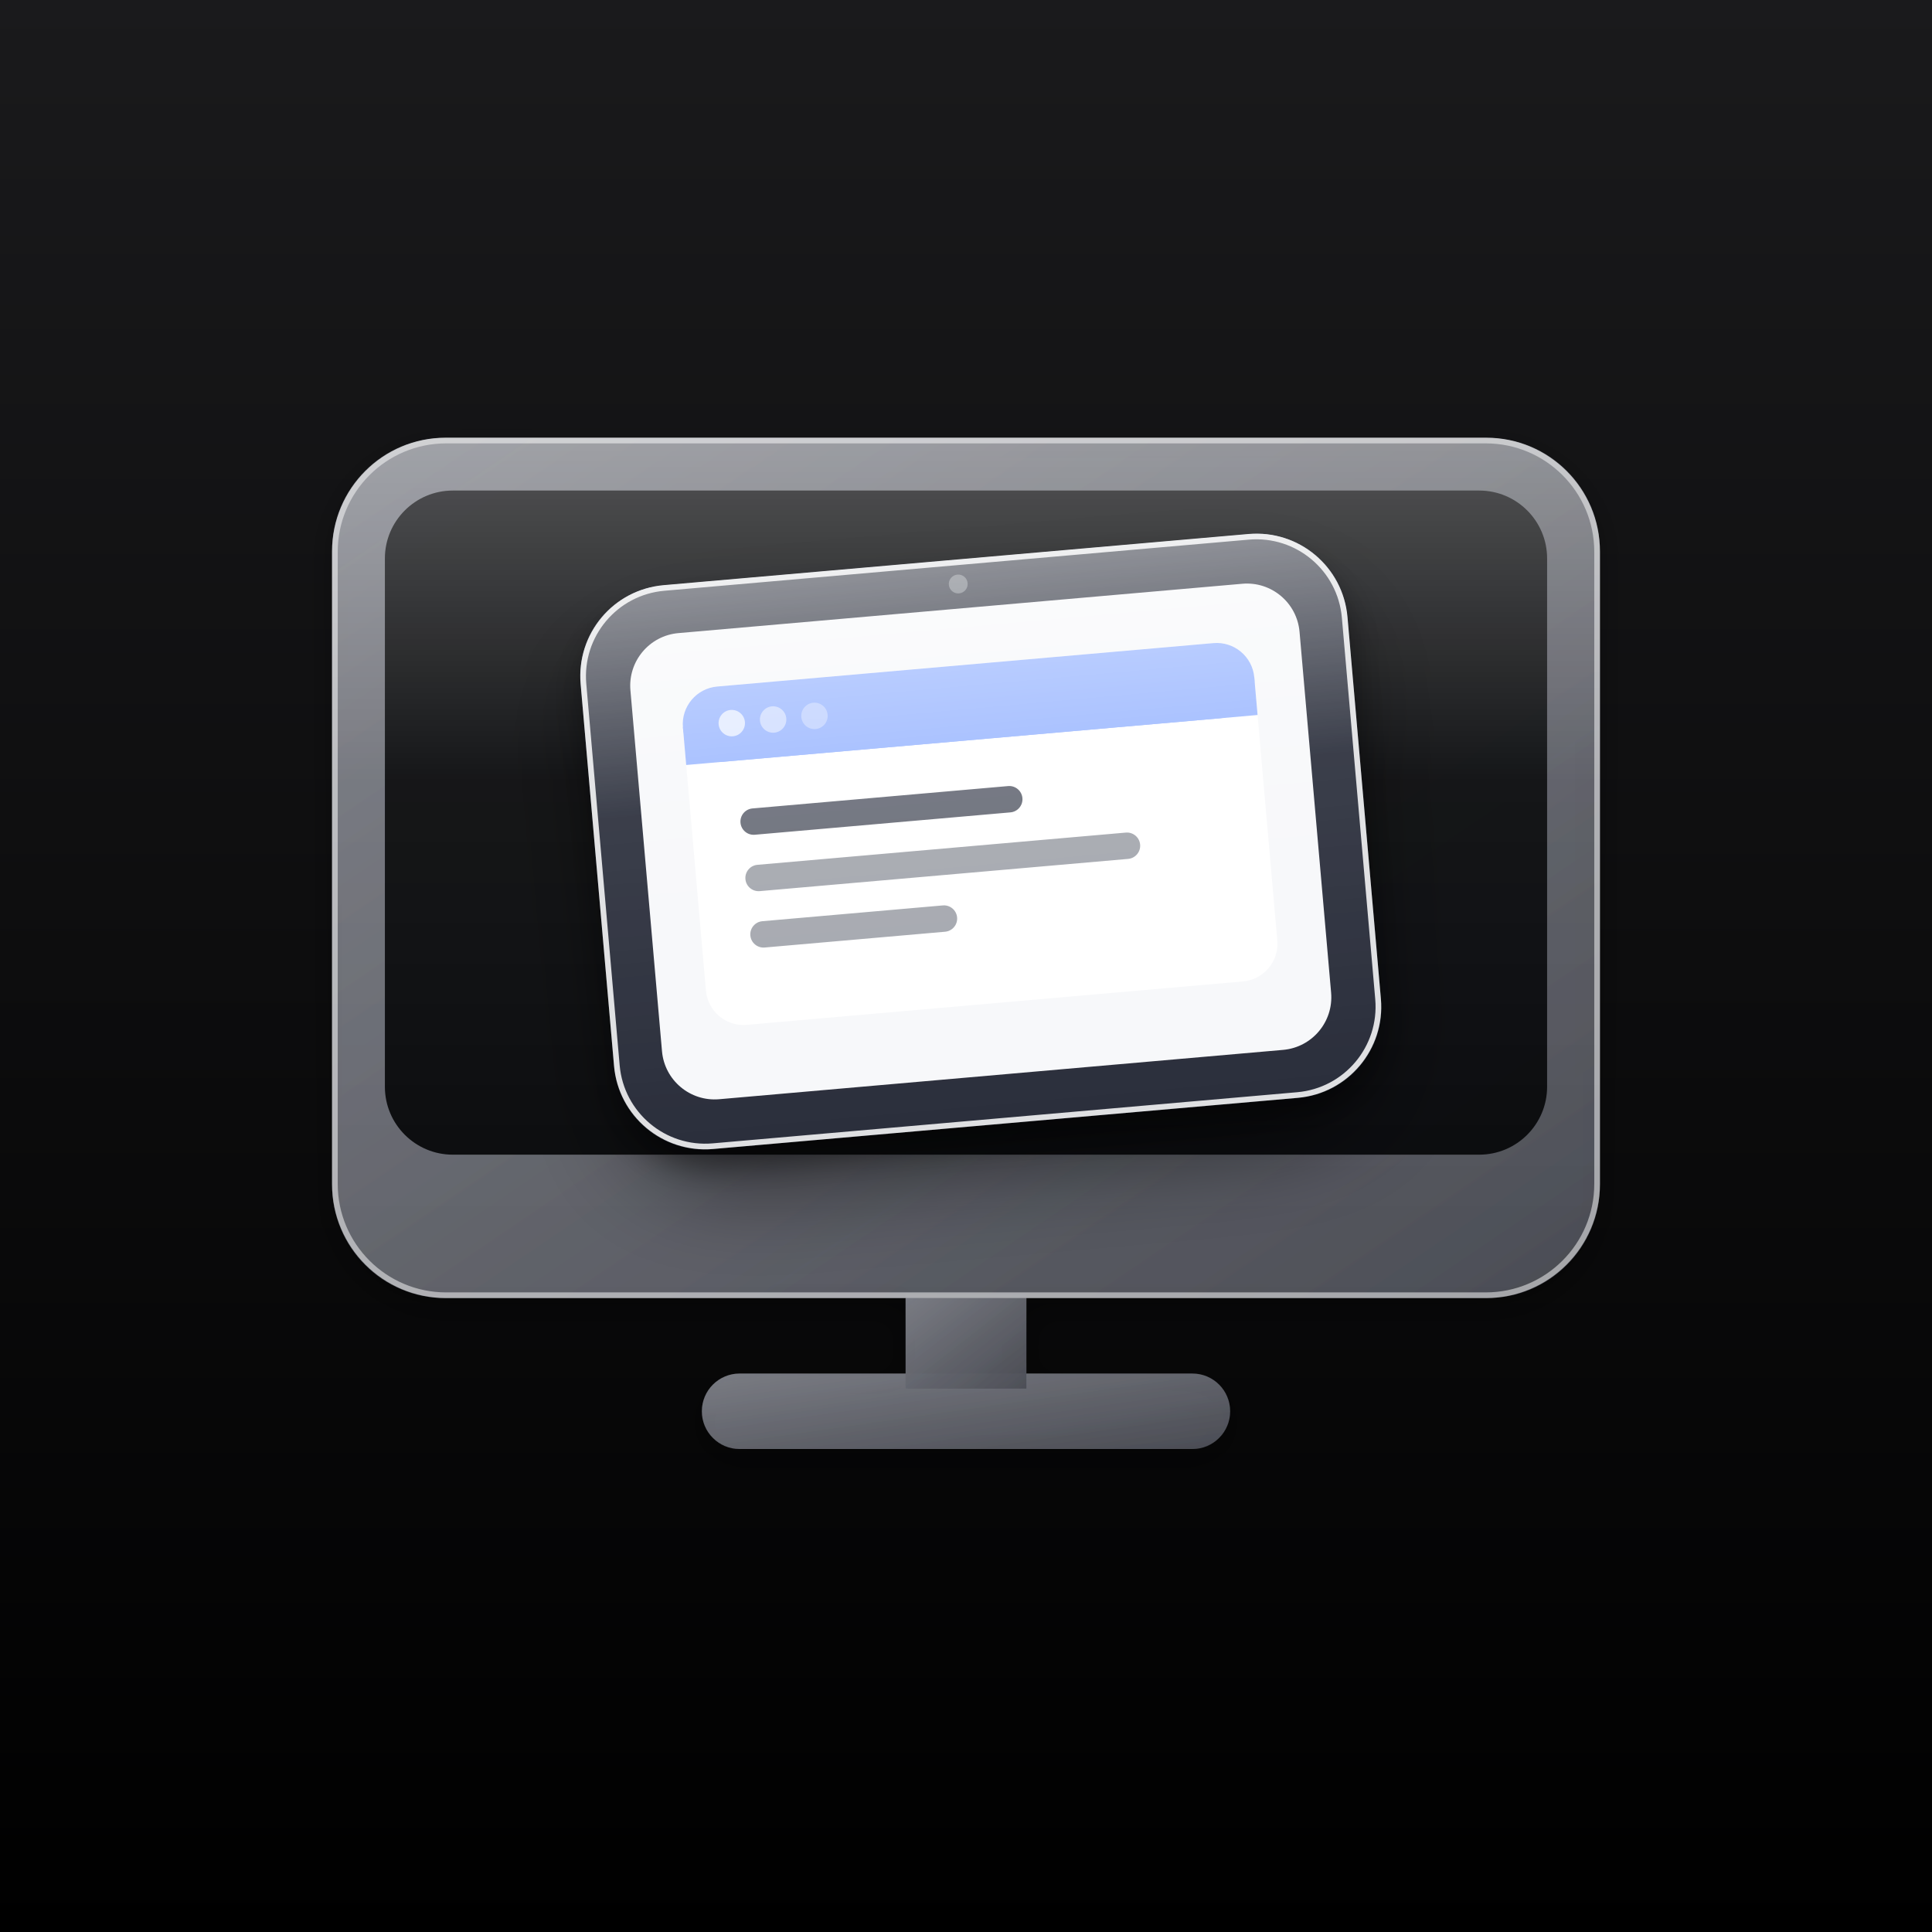
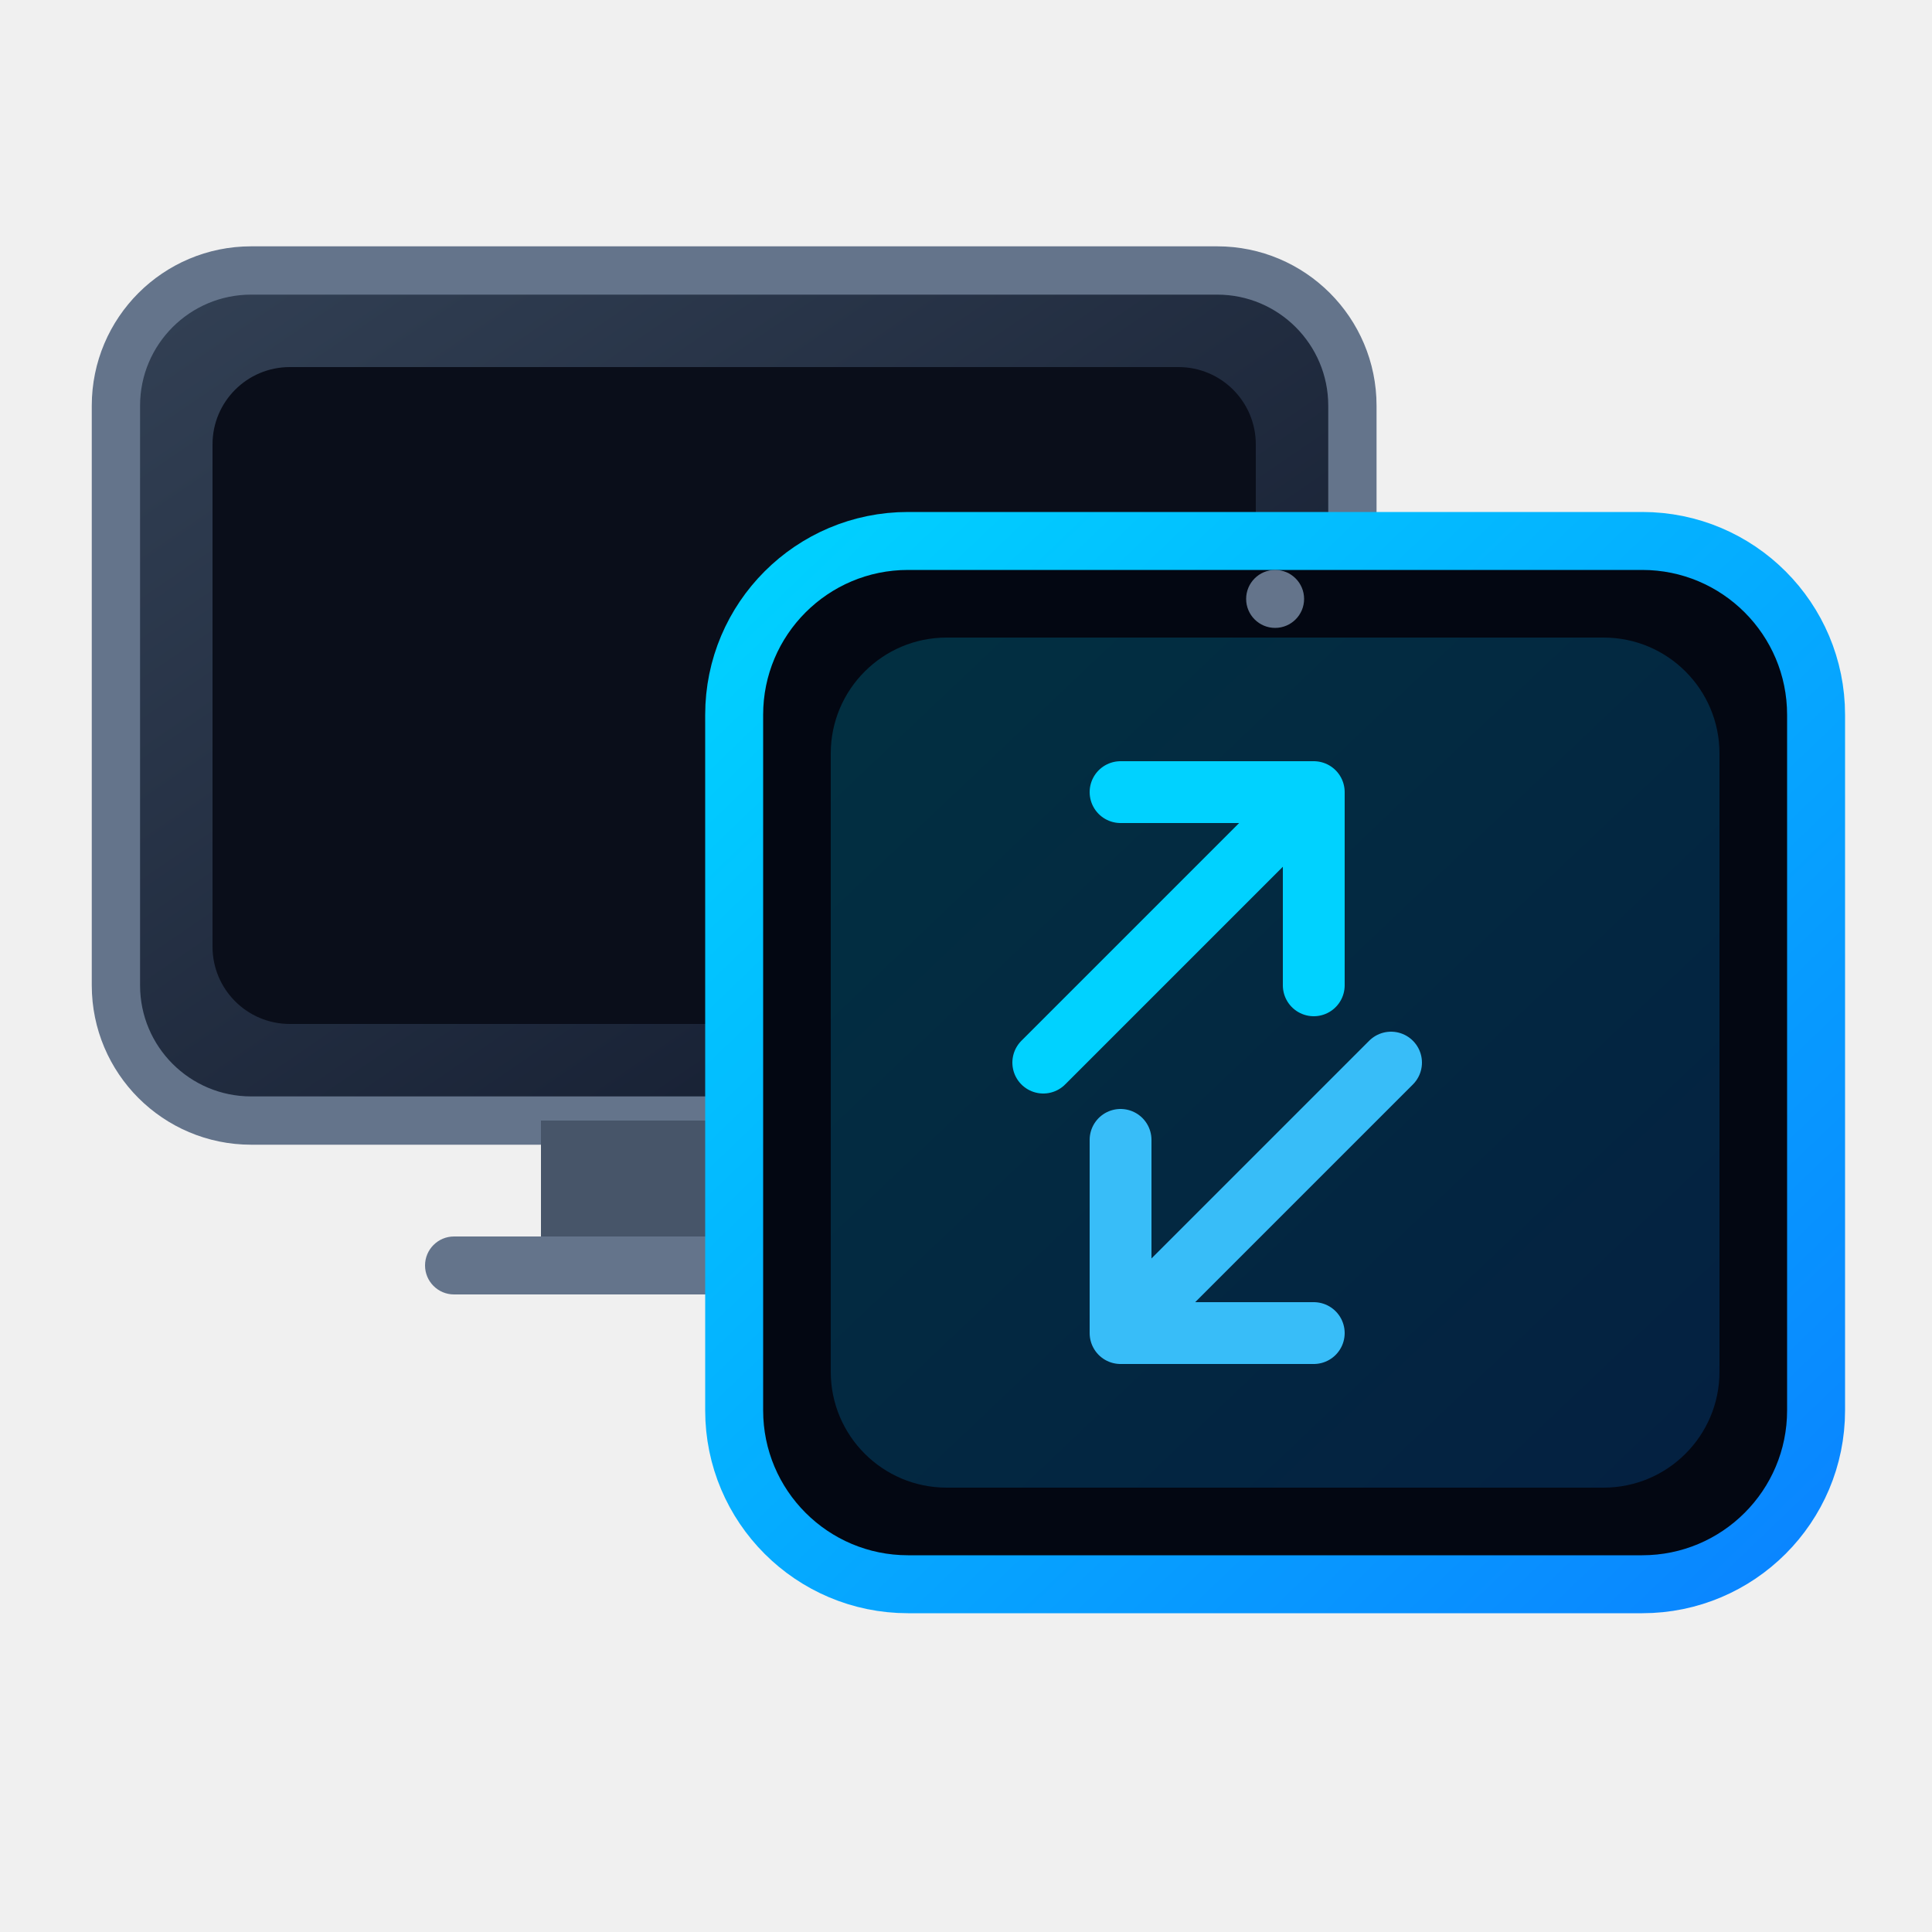
- <svg xmlns="http://www.w3.org/2000/svg" width="1024" height="1024" viewBox="0 0 1024 1024">
+ <svg xmlns="http://www.w3.org/2000/svg" viewBox="0 0 100 100" width="100" height="100">
  <defs>
-     <linearGradient id="i-bg" x1="0" y1="0" x2="0" y2="1">
-       <stop offset="0" stop-color="#1a1a1c" />
-       <stop offset="1" stop-color="#000000" />
+     <linearGradient id="sill-mac" x1="0%" y1="0%" x2="100%" y2="100%">
+       <stop offset="0%" stop-color="#334155" />
+       <stop offset="100%" stop-color="#0F172A" />
    </linearGradient>
-     <linearGradient id="i-gloss" x1="0" y1="0" x2="0" y2="1">
-       <stop offset="0" stop-color="#ffffff" stop-opacity="0.6" />
-       <stop offset="0.4" stop-color="#ffffff" stop-opacity="0.1" />
-       <stop offset="1" stop-color="#ffffff" stop-opacity="0" />
+     <linearGradient id="sill-stream" x1="0%" y1="0%" x2="100%" y2="100%">
+       <stop offset="0%" stop-color="#00D2FF" />
+       <stop offset="100%" stop-color="#0A84FF" />
    </linearGradient>
-     <linearGradient id="i-grey" x1="0" y1="0" x2="1" y2="1">
-       <stop offset="0" stop-color="#7c7e86" stop-opacity="0.98" />
-       <stop offset="1" stop-color="#4c4e56" stop-opacity="0.96" />
-     </linearGradient>
-     <filter id="i-blur" x="-30%" y="-30%" width="160%" height="160%">
-       <feGaussianBlur stdDeviation="26" />
-     </filter>
-     <filter id="i-lift" x="-20%" y="-20%" width="140%" height="150%">
-       <feDropShadow dx="0" dy="10" stdDeviation="8" flood-color="#000000" flood-opacity="0.35" />
-     </filter>
-     <filter id="i-back" x="-20%" y="-20%" width="140%" height="150%">
-       <feDropShadow dx="0" dy="6" stdDeviation="8" flood-color="#000000" flood-opacity="0.3" />
-     </filter>
-     <clipPath id="i-clip">
-       <rect x="0" y="0" width="1024" height="1024" rx="229" />
-     </clipPath>
-     <clipPath id="i-imacclip">
-       <rect x="176" y="176" width="672" height="456" rx="60" />
-     </clipPath>
-     <clipPath id="i-ipadclip">
-       <rect x="316" y="240" width="408" height="300" rx="48" />
-     </clipPath>
  </defs>
-   <g>
-     <rect x="0" y="0" width="1024" height="1024" fill="url(#i-bg)" />
-     <g transform="translate(0 56)">
-       <g filter="url(#i-back)">
-         <rect x="372" y="672" width="280" height="40" rx="20" fill="url(#i-grey)" />
-         <rect x="480" y="630" width="64" height="50" fill="url(#i-grey)" />
-         <rect x="176" y="176" width="672" height="456" rx="60" fill="url(#i-grey)" />
-       </g>
-       <rect x="204" y="204" width="616" height="352" rx="36" fill="#07080a" fill-opacity="0.97" />
-       <rect x="176" y="176" width="672" height="456" rx="60" fill="url(#i-gloss)" clip-path="url(#i-imacclip)" opacity="0.5" />
-       <rect x="177.5" y="177.5" width="669" height="453" rx="59" fill="none" stroke="#ffffff" stroke-opacity="0.5" stroke-width="3" />
-       <g transform="rotate(-5 520 392)">
-         <rect x="326" y="272" width="388" height="290" rx="48" fill="#000000" fill-opacity="0.5" filter="url(#i-blur)" />
-         <g filter="url(#i-lift)">
-           <rect x="316" y="240" width="408" height="300" rx="48" fill="#2a2f3a" />
-         </g>
-         <rect x="342" y="266" width="356" height="248" rx="28" fill="#f7f8fa" />
-         <circle cx="520" cy="253" r="5" fill="#6b7079" />
-         <rect x="368" y="296" width="304" height="180" rx="20" fill="#ffffff" />
-         <rect x="368" y="296" width="304" height="40" rx="20" fill="#9bb7ff" />
-         <rect x="368" y="316" width="304" height="20" fill="#9bb7ff" />
-         <circle cx="394" cy="316" r="7" fill="#ffffff" fill-opacity="0.7" />
-         <circle cx="416" cy="316" r="7" fill="#ffffff" fill-opacity="0.5" />
-         <circle cx="438" cy="316" r="7" fill="#ffffff" fill-opacity="0.35" />
-         <rect x="394" y="362" width="150" height="14" rx="7" fill="#5a5f6b" fill-opacity="0.9" />
-         <rect x="394" y="392" width="210" height="14" rx="7" fill="#5a5f6b" fill-opacity="0.55" />
-         <rect x="394" y="422" width="110" height="14" rx="7" fill="#5a5f6b" fill-opacity="0.55" />
-         <rect x="316" y="240" width="408" height="300" rx="48" fill="url(#i-gloss)" clip-path="url(#i-ipadclip)" opacity="0.8" />
-         <rect x="317.5" y="241.5" width="405" height="297" rx="47" fill="none" stroke="#ffffff" stroke-opacity="0.85" stroke-width="3" />
-       </g>
-     </g>
-   </g>
+   <rect x="6" y="14" width="64" height="44" rx="7" fill="url(#sill-mac)" stroke="#64748B" stroke-width="2.5" />
+   <rect x="11" y="19" width="54" height="34" rx="4" fill="#0A0E1A" />
+   <path d="M28 58h20v6H28z" fill="#475569" />
+   <rect x="22" y="64" width="32" height="3" rx="1.5" fill="#64748B" />
+   <rect x="38" y="28" width="56" height="54" rx="9" fill="#030712" stroke="url(#sill-stream)" stroke-width="3" />
+   <rect x="43" y="33" width="46" height="44" rx="6" fill="url(#sill-stream)" fill-opacity="0.2" />
+   <path d="M54 55l14-14m0 0h-10m10 0v10" stroke="#00D2FF" stroke-width="3.2" stroke-linecap="round" stroke-linejoin="round" />
+   <path d="M72 55l-14 14m0 0h10m-10 0v-10" stroke="#38BDF8" stroke-width="3.2" stroke-linecap="round" stroke-linejoin="round" />
+   <circle cx="66" cy="31" r="1.5" fill="#64748B" />
</svg>
